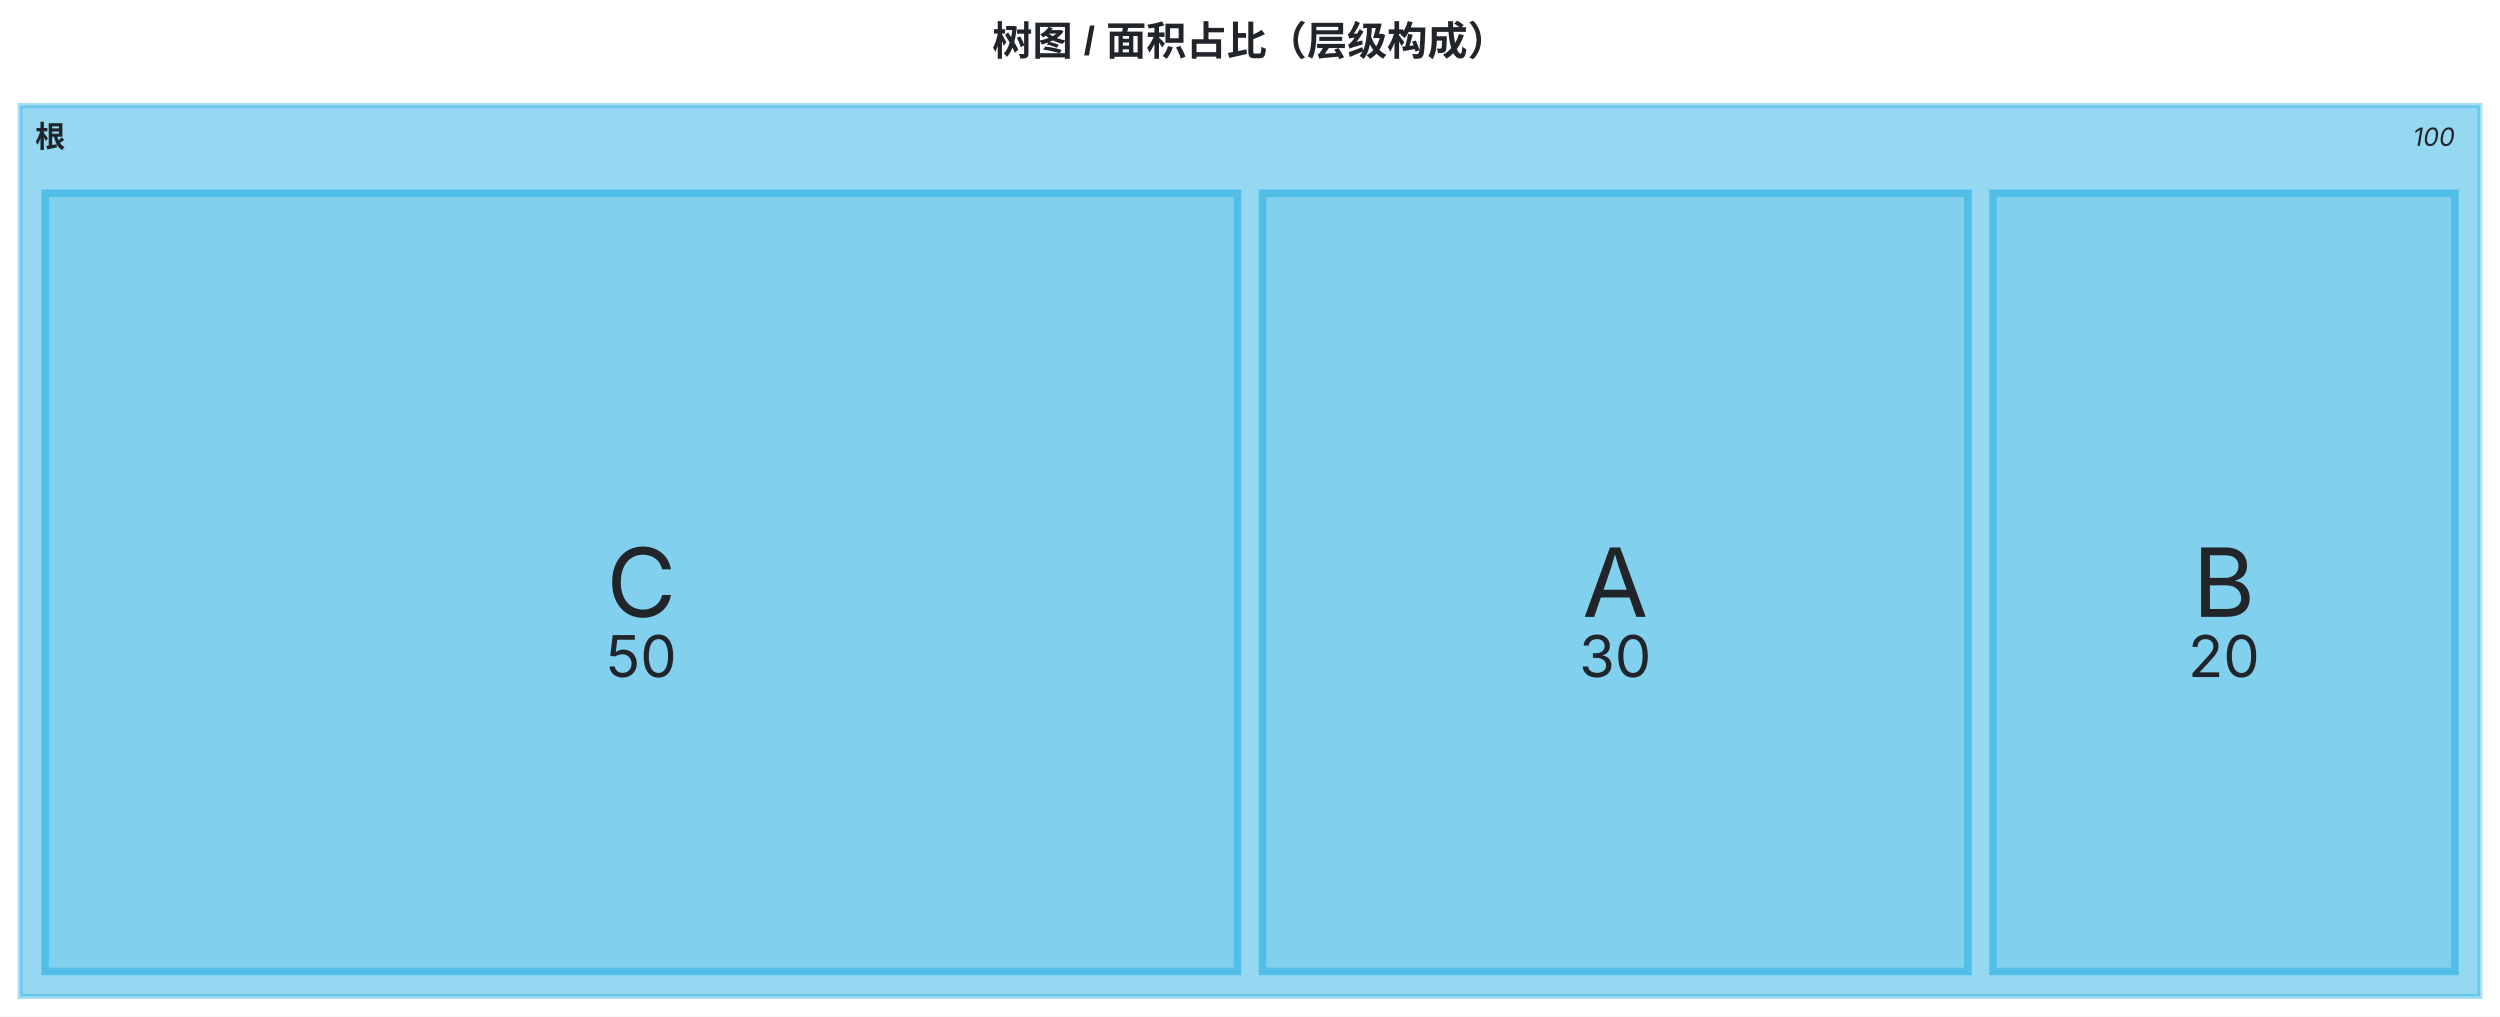
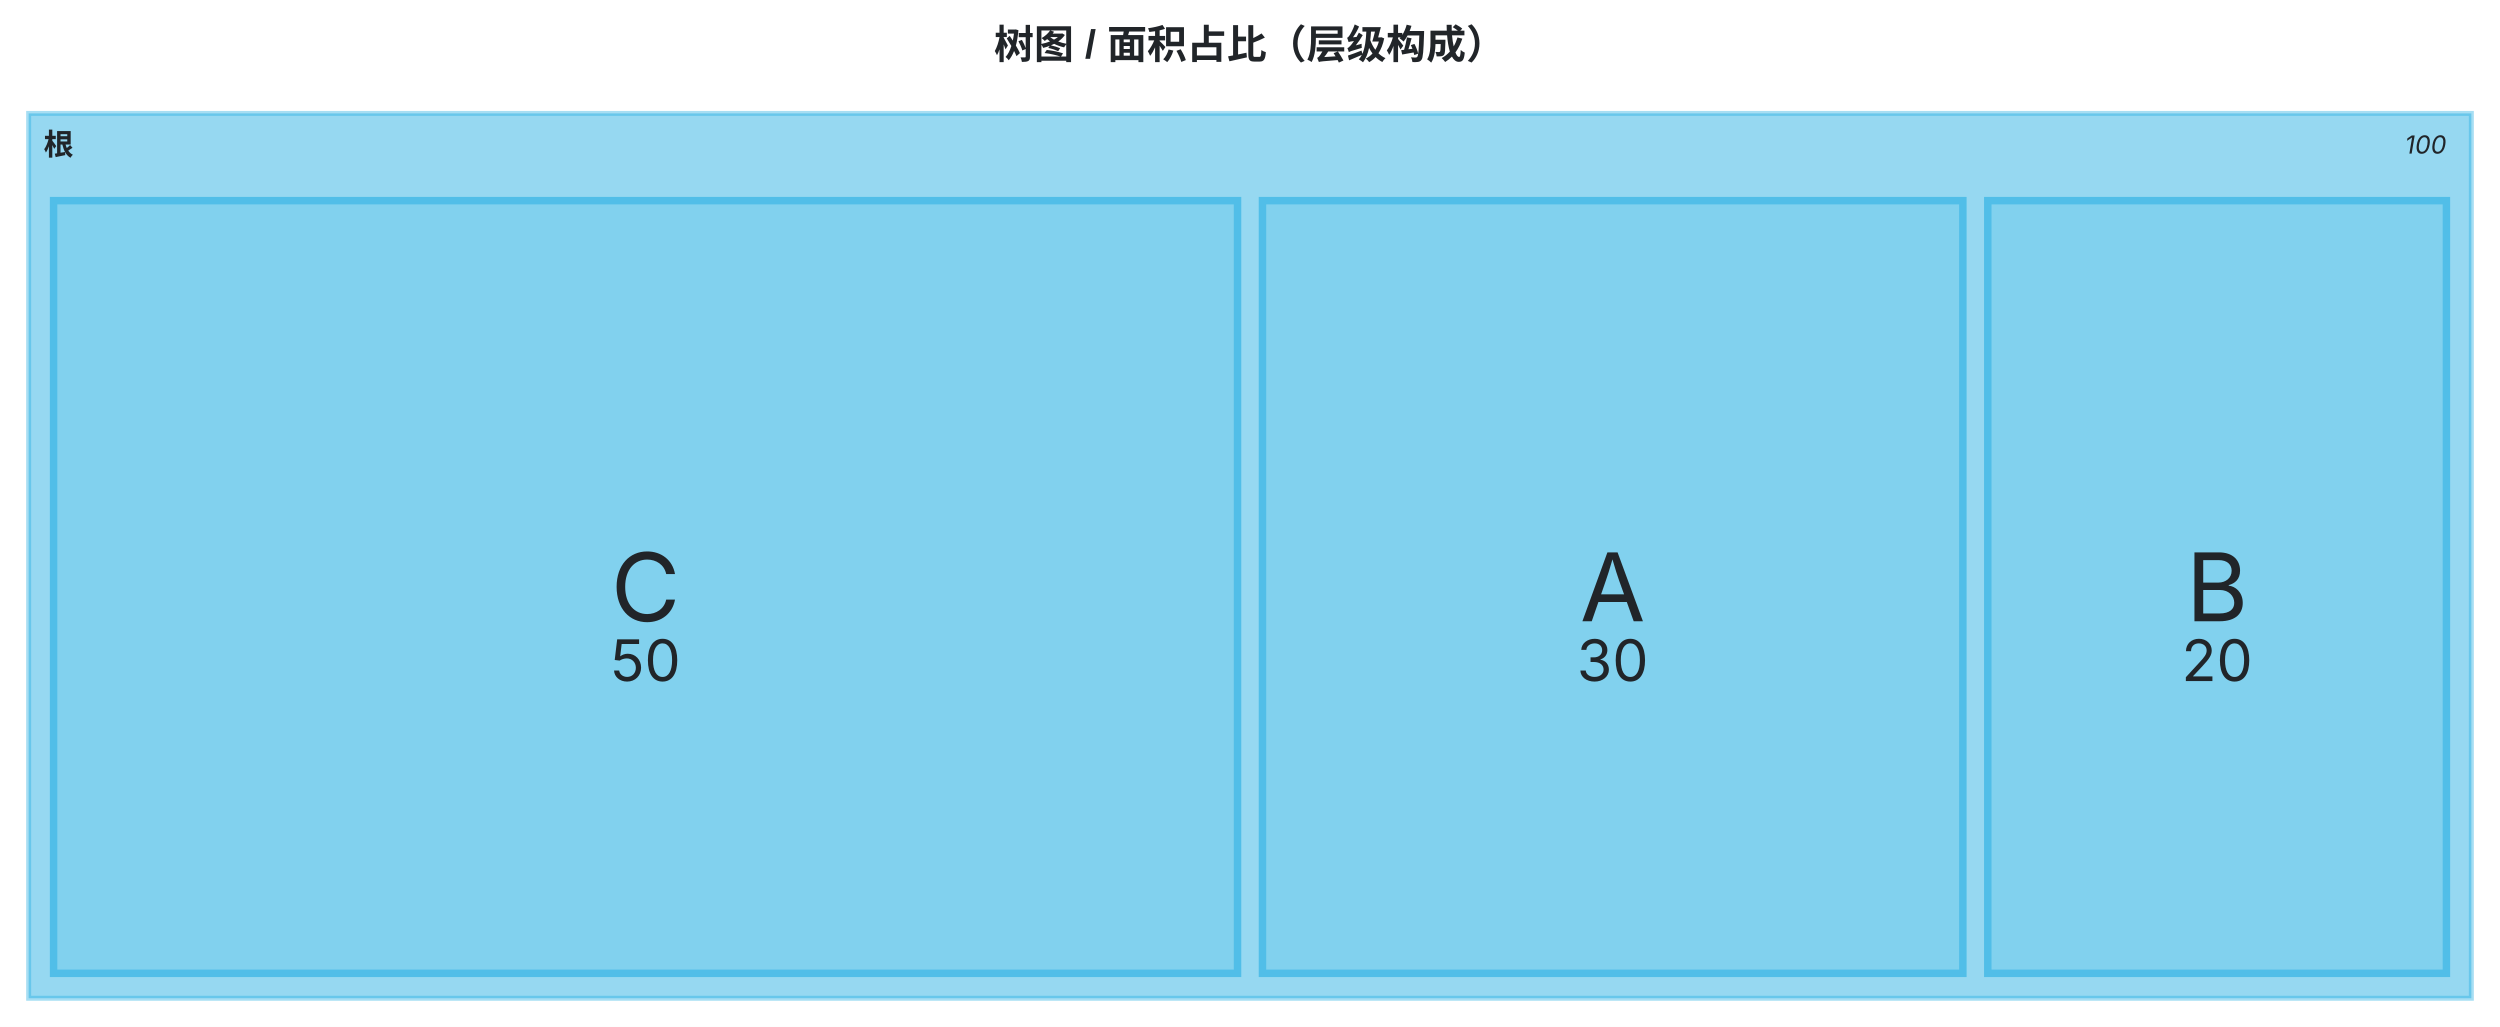
- <svg xmlns="http://www.w3.org/2000/svg" id="fig2080010358" width="996" viewBox="2 -7 996 405" class="flowchart" role="graphics-document document" aria-roledescription="treemap" height="405">
-   <rect id="fig-background" x="2" y="-7" width="996" height="405" fill="#FFFFFF" />
-   <style>#fig2080010358{font-family:system-ui,-apple-system,"Noto Sans SC","PingFang SC",sans-serif;font-size:14px;fill:#212529;}@keyframes edge-animation-frame{from{stroke-dashoffset:0;}}@keyframes dash{to{stroke-dashoffset:0;}}#fig2080010358 .edge-animation-slow{stroke-dasharray:9,5!important;stroke-dashoffset:900;animation:dash 50s linear infinite;stroke-linecap:round;}#fig2080010358 .edge-animation-fast{stroke-dasharray:9,5!important;stroke-dashoffset:900;animation:dash 20s linear infinite;stroke-linecap:round;}#fig2080010358 .error-icon{fill:#F8FBFF;}#fig2080010358 .error-text{fill:#070400;stroke:#070400;}#fig2080010358 .edge-thickness-normal{stroke-width:1px;}#fig2080010358 .edge-thickness-thick{stroke-width:3.5px;}#fig2080010358 .edge-pattern-solid{stroke-dasharray:0;}#fig2080010358 .edge-thickness-invisible{stroke-width:0;fill:none;}#fig2080010358 .edge-pattern-dashed{stroke-dasharray:3;}#fig2080010358 .edge-pattern-dotted{stroke-dasharray:2;}#fig2080010358 .marker{fill:#6B7280;stroke:#6B7280;}#fig2080010358 .marker.cross{stroke:#6B7280;}#fig2080010358 svg{font-family:system-ui,-apple-system,"Noto Sans SC","PingFang SC",sans-serif;font-size:14px;}#fig2080010358 p{margin:0;}#fig2080010358 .treemapNode.section{stroke:black;stroke-width:1;fill:#efefef;}#fig2080010358 .treemapNode.leaf{stroke:black;stroke-width:1;fill:#efefef;}#fig2080010358 .treemapLabel{fill:#212529;font-size:12px;}#fig2080010358 .treemapValue{fill:#212529;font-size:10px;}#fig2080010358 .treemapTitle{fill:#212529;font-size:14px;}#fig2080010358 .node .neo-node{stroke:#84D0EF;}#fig2080010358 [data-look="neo"].node rect,#fig2080010358 [data-look="neo"].cluster rect,#fig2080010358 [data-look="neo"].node polygon{stroke:url(#fig2080010358-gradient);filter:drop-shadow( 1px 2px 2px rgba(185,185,185,1));}#fig2080010358 [data-look="neo"].swimlane.cluster rect{filter:none;}#fig2080010358 [data-look="neo"].node path{stroke:url(#fig2080010358-gradient);stroke-width:1px;}#fig2080010358 [data-look="neo"].node .outer-path{filter:drop-shadow( 1px 2px 2px rgba(185,185,185,1));}#fig2080010358 [data-look="neo"].node .neo-line path{stroke:#84D0EF;filter:none;}#fig2080010358 [data-look="neo"].node circle{stroke:url(#fig2080010358-gradient);filter:drop-shadow( 1px 2px 2px rgba(185,185,185,1));}#fig2080010358 [data-look="neo"].node circle .state-start{fill:#000000;}#fig2080010358 [data-look="neo"].icon-shape .icon{fill:url(#fig2080010358-gradient);filter:drop-shadow( 1px 2px 2px rgba(185,185,185,1));}#fig2080010358 [data-look="neo"].icon-shape .icon-neo path{stroke:url(#fig2080010358-gradient);filter:drop-shadow( 1px 2px 2px rgba(185,185,185,1));}#fig2080010358 :root{--mermaid-font-family:"trebuchet ms",verdana,arial,sans-serif;}
+ <svg xmlns="http://www.w3.org/2000/svg" id="fig1711835523" width="1003" viewBox="-1.5 -10.5 1003 412" class="flowchart" role="graphics-document document" aria-roledescription="treemap" height="412">
+   <rect id="fig-background" x="-1.5" y="-10.5" width="1003" height="412" fill="#FFFFFF" />
+   <style>#fig1711835523{font-family:system-ui,-apple-system,"Noto Sans SC","PingFang SC",sans-serif;font-size:14px;fill:#212529;}@keyframes edge-animation-frame{from{stroke-dashoffset:0;}}@keyframes dash{to{stroke-dashoffset:0;}}#fig1711835523 .edge-animation-slow{stroke-dasharray:9,5!important;stroke-dashoffset:900;animation:dash 50s linear infinite;stroke-linecap:round;}#fig1711835523 .edge-animation-fast{stroke-dasharray:9,5!important;stroke-dashoffset:900;animation:dash 20s linear infinite;stroke-linecap:round;}#fig1711835523 .error-icon{fill:#F8FBFF;}#fig1711835523 .error-text{fill:#070400;stroke:#070400;}#fig1711835523 .edge-thickness-normal{stroke-width:1px;}#fig1711835523 .edge-thickness-thick{stroke-width:3.5px;}#fig1711835523 .edge-pattern-solid{stroke-dasharray:0;}#fig1711835523 .edge-thickness-invisible{stroke-width:0;fill:none;}#fig1711835523 .edge-pattern-dashed{stroke-dasharray:3;}#fig1711835523 .edge-pattern-dotted{stroke-dasharray:2;}#fig1711835523 .marker{fill:#6B7280;stroke:#6B7280;}#fig1711835523 .marker.cross{stroke:#6B7280;}#fig1711835523 svg{font-family:system-ui,-apple-system,"Noto Sans SC","PingFang SC",sans-serif;font-size:14px;}#fig1711835523 p{margin:0;}#fig1711835523 .treemapNode.section{stroke:black;stroke-width:1;fill:#efefef;}#fig1711835523 .treemapNode.leaf{stroke:black;stroke-width:1;fill:#efefef;}#fig1711835523 .treemapLabel{fill:#212529;font-size:12px;}#fig1711835523 .treemapValue{fill:#212529;font-size:10px;}#fig1711835523 .treemapTitle{fill:#212529;font-size:14px;}#fig1711835523 .node .neo-node{stroke:#84D0EF;}#fig1711835523 [data-look="neo"].node rect,#fig1711835523 [data-look="neo"].cluster rect,#fig1711835523 [data-look="neo"].node polygon{stroke:url(#fig1711835523-gradient);filter:drop-shadow( 1px 2px 2px rgba(185,185,185,1));}#fig1711835523 [data-look="neo"].swimlane.cluster rect{filter:none;}#fig1711835523 [data-look="neo"].node path{stroke:url(#fig1711835523-gradient);stroke-width:1px;}#fig1711835523 [data-look="neo"].node .outer-path{filter:drop-shadow( 1px 2px 2px rgba(185,185,185,1));}#fig1711835523 [data-look="neo"].node .neo-line path{stroke:#84D0EF;filter:none;}#fig1711835523 [data-look="neo"].node circle{stroke:url(#fig1711835523-gradient);filter:drop-shadow( 1px 2px 2px rgba(185,185,185,1));}#fig1711835523 [data-look="neo"].node circle .state-start{fill:#000000;}#fig1711835523 [data-look="neo"].icon-shape .icon{fill:url(#fig1711835523-gradient);filter:drop-shadow( 1px 2px 2px rgba(185,185,185,1));}#fig1711835523 [data-look="neo"].icon-shape .icon-neo path{stroke:url(#fig1711835523-gradient);filter:drop-shadow( 1px 2px 2px rgba(185,185,185,1));}#fig1711835523 :root{--mermaid-font-family:"trebuchet ms",verdana,arial,sans-serif;}
.edgePaths path,.flowchart-link,path.edge-thickness-normal,path.edge-thickness-thick{fill:none!important;}.edgeLabel rect,.edgeLabel .background,.labelBkg,.edgeLabel foreignObject div{fill:none!important;opacity:0!important;background:transparent!important;}.marker path,.marker polygon{fill:#6B7280!important;stroke:#6B7280!important;}</style>
  <g />
  <g transform="translate(0, 0)" class="treemapContainer">
    <g class="treemapSection" transform="translate(0,0)">
      <rect width="1000" height="25" class="treemapSectionHeader" fill="none" fill-opacity="0.6" stroke-width="0.6" style="display: none;" />
-       <clipPath id="clip-section-fig2080010358-0">
+       <clipPath id="clip-section-fig1711835523-0">
        <rect width="988" height="25" />
      </clipPath>
      <rect width="1000" height="400" class="treemapSection section0" fill="transparent" fill-opacity="0.6" stroke="transparent" stroke-width="2" stroke-opacity="0.4" style="display: none;" />
-       <text class="treemapSectionLabel" x="6" y="12.5" dominant-baseline="middle" font-weight="bold" clip-path="url(#clip-section-fig2080010358-0)" style="display: none;" />
+       <text class="treemapSectionLabel" x="6" y="12.5" dominant-baseline="middle" font-weight="bold" clip-path="url(#clip-section-fig1711835523-0)" style="display: none;" />
      <text class="treemapSectionValue" x="990" y="12.5" text-anchor="end" dominant-baseline="middle" font-style="italic" style="display: none;">100</text>
    </g>
    <g class="treemapSection" transform="translate(10,35)">
      <rect width="980" height="25" class="treemapSectionHeader" fill="none" fill-opacity="0.6" stroke-width="0.6" style="" />
-       <clipPath id="clip-section-fig2080010358-1">
+       <clipPath id="clip-section-fig1711835523-1">
        <rect width="968" height="25" />
      </clipPath>
      <rect width="980" height="355" class="treemapSection section1" fill="hsl(196.981, 76.812%, 61.471%)" fill-opacity="0.6" stroke="hsl(196.981, 76.812%, 51.471%)" stroke-width="2" stroke-opacity="0.4" style=";" />
-       <text class="treemapSectionLabel" x="6" y="12.5" dominant-baseline="middle" font-weight="bold" clip-path="url(#clip-section-fig2080010358-1)" style="dominant-baseline: middle; font-size: 12px; fill:#212529; white-space: nowrap; overflow: hidden; text-overflow: ellipsis;">根</text>
+       <text class="treemapSectionLabel" x="6" y="12.5" dominant-baseline="middle" font-weight="bold" clip-path="url(#clip-section-fig1711835523-1)" style="dominant-baseline: middle; font-size: 12px; fill:#212529; white-space: nowrap; overflow: hidden; text-overflow: ellipsis;">根</text>
      <text class="treemapSectionValue" x="970" y="12.5" text-anchor="end" dominant-baseline="middle" font-style="italic" style="text-anchor: end; dominant-baseline: middle; font-size: 10px; fill:#212529; white-space: nowrap; overflow: hidden; text-overflow: ellipsis;">100</text>
    </g>
    <g class="treemapNode treemapLeafGroup leaf0x" transform="translate(20,70)">
      <rect width="475" height="310" class="treemapLeaf" fill="hsl(196.981, 76.812%, 61.471%)" style="" fill-opacity="0.3" stroke="hsl(196.981, 76.812%, 61.471%)" stroke-width="3" />
-       <clipPath id="clip-fig2080010358-0">
+       <clipPath id="clip-fig1711835523-0">
        <rect width="471" height="306" />
      </clipPath>
-       <text class="treemapLabel" x="237.5" y="155" style="text-anchor: middle; dominant-baseline: middle; font-size: 38px;fill:#212529;" clip-path="url(#clip-fig2080010358-0)">C</text>
-       <text class="treemapValue" x="237.5" y="176" style="text-anchor: middle; dominant-baseline: hanging; font-size: 23px; fill: rgb(33, 37, 41);" clip-path="url(#clip-fig2080010358-0)">50</text>
+       <text class="treemapLabel" x="237.5" y="155" style="text-anchor: middle; dominant-baseline: middle; font-size: 38px;fill:#212529;" clip-path="url(#clip-fig1711835523-0)">C</text>
+       <text class="treemapValue" x="237.5" y="176" style="text-anchor: middle; dominant-baseline: hanging; font-size: 23px; fill: rgb(33, 37, 41);" clip-path="url(#clip-fig1711835523-0)">50</text>
    </g>
    <g class="treemapNode treemapLeafGroup leaf1x" transform="translate(505,70)">
      <rect width="281" height="310" class="treemapLeaf" fill="hsl(196.981, 76.812%, 61.471%)" style="" fill-opacity="0.3" stroke="hsl(196.981, 76.812%, 61.471%)" stroke-width="3" />
-       <clipPath id="clip-fig2080010358-1">
+       <clipPath id="clip-fig1711835523-1">
        <rect width="277" height="306" />
      </clipPath>
-       <text class="treemapLabel" x="140.5" y="155" style="text-anchor: middle; dominant-baseline: middle; font-size: 38px;fill:#212529;" clip-path="url(#clip-fig2080010358-1)">A</text>
-       <text class="treemapValue" x="140.5" y="176" style="text-anchor: middle; dominant-baseline: hanging; font-size: 23px; fill: rgb(33, 37, 41);" clip-path="url(#clip-fig2080010358-1)">30</text>
+       <text class="treemapLabel" x="140.5" y="155" style="text-anchor: middle; dominant-baseline: middle; font-size: 38px;fill:#212529;" clip-path="url(#clip-fig1711835523-1)">A</text>
+       <text class="treemapValue" x="140.5" y="176" style="text-anchor: middle; dominant-baseline: hanging; font-size: 23px; fill: rgb(33, 37, 41);" clip-path="url(#clip-fig1711835523-1)">30</text>
    </g>
    <g class="treemapNode treemapLeafGroup leaf2x" transform="translate(796,70)">
      <rect width="184" height="310" class="treemapLeaf" fill="hsl(196.981, 76.812%, 61.471%)" style="" fill-opacity="0.3" stroke="hsl(196.981, 76.812%, 61.471%)" stroke-width="3" />
-       <clipPath id="clip-fig2080010358-2">
+       <clipPath id="clip-fig1711835523-2">
        <rect width="180" height="306" />
      </clipPath>
-       <text class="treemapLabel" x="92" y="155" style="text-anchor: middle; dominant-baseline: middle; font-size: 38px;fill:#212529;" clip-path="url(#clip-fig2080010358-2)">B</text>
-       <text class="treemapValue" x="92" y="176" style="text-anchor: middle; dominant-baseline: hanging; font-size: 23px; fill: rgb(33, 37, 41);" clip-path="url(#clip-fig2080010358-2)">20</text>
+       <text class="treemapLabel" x="92" y="155" style="text-anchor: middle; dominant-baseline: middle; font-size: 38px;fill:#212529;" clip-path="url(#clip-fig1711835523-2)">B</text>
+       <text class="treemapValue" x="92" y="176" style="text-anchor: middle; dominant-baseline: hanging; font-size: 23px; fill: rgb(33, 37, 41);" clip-path="url(#clip-fig1711835523-2)">20</text>
    </g>
  </g>
-   <text x="500" y="15" text-anchor="middle" font-family="system-ui, -apple-system, &quot;Noto Sans SC&quot;, &quot;PingFang SC&quot;, &quot;Microsoft YaHei&quot;, Arial, sans-serif" font-size="16" font-weight="bold" fill="#212529" id="fig-title">树图 / 面积占比（层级构成）</text>
+   <text x="500" y="13" text-anchor="middle" font-family="system-ui, -apple-system, &quot;Noto Sans SC&quot;, &quot;PingFang SC&quot;, &quot;Microsoft YaHei&quot;, Arial, sans-serif" font-size="16" font-weight="bold" fill="#212529" id="fig-title">树图 / 面积占比（层级构成）</text>
</svg>
